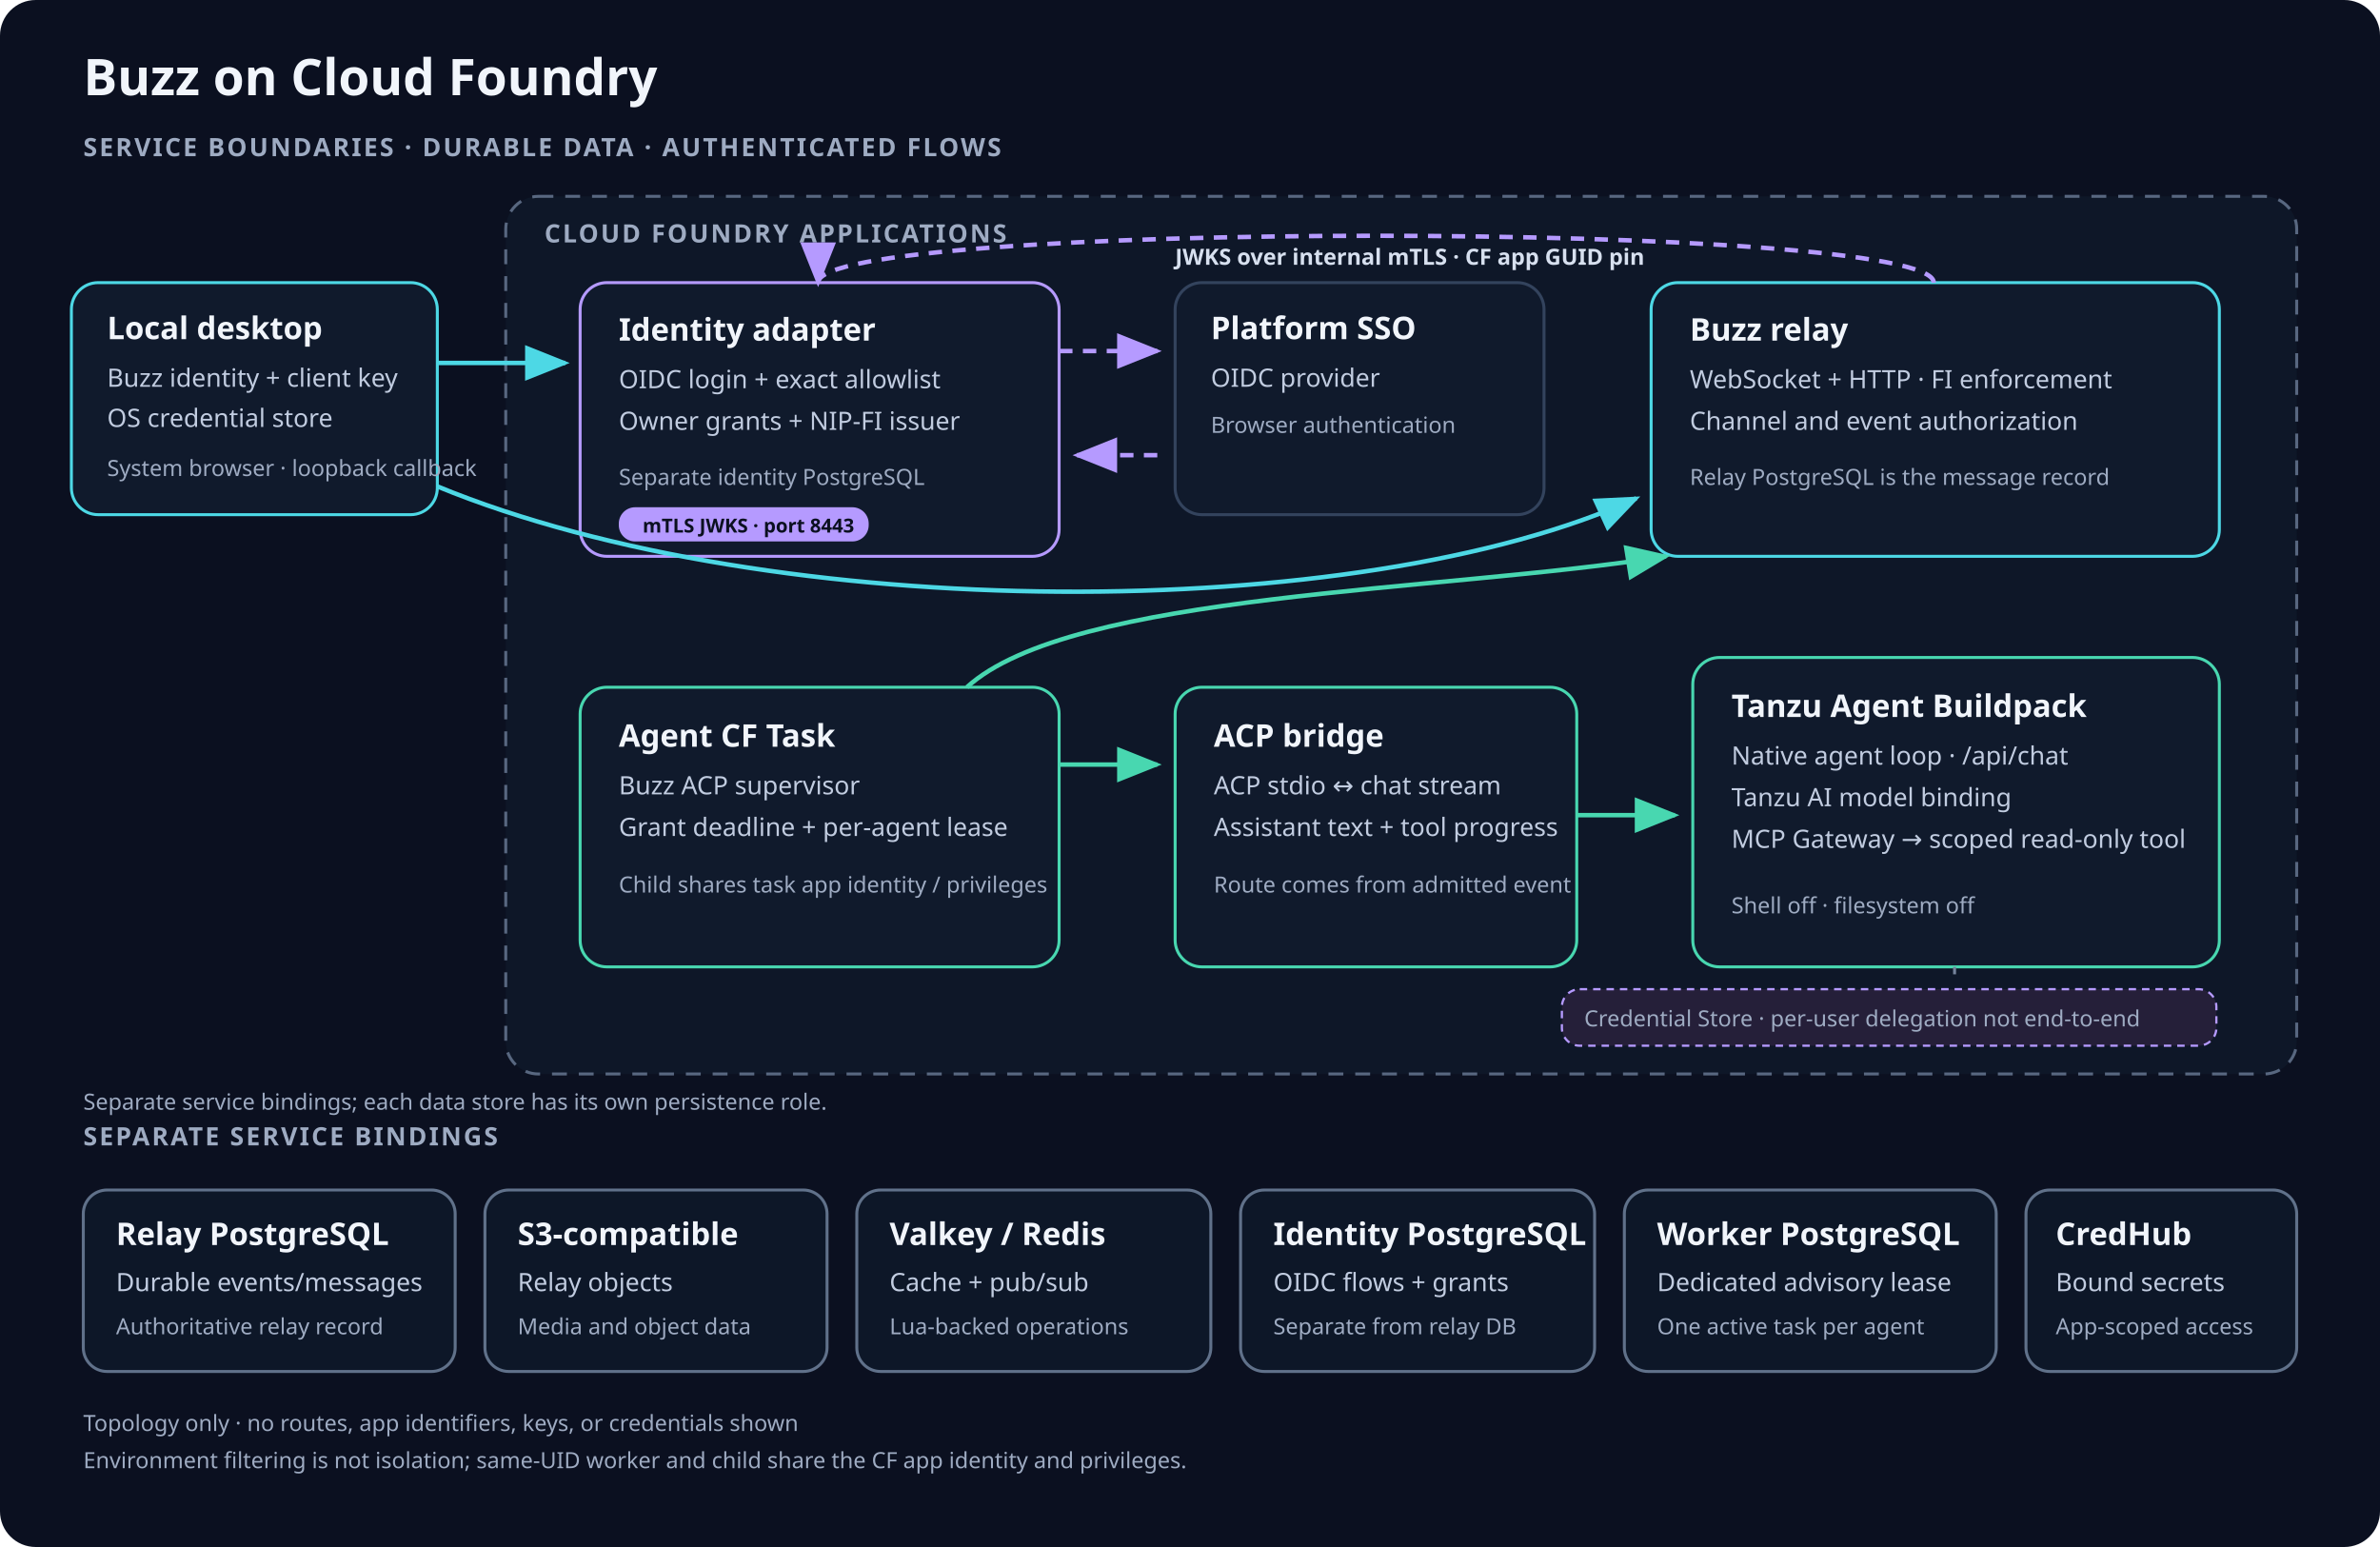
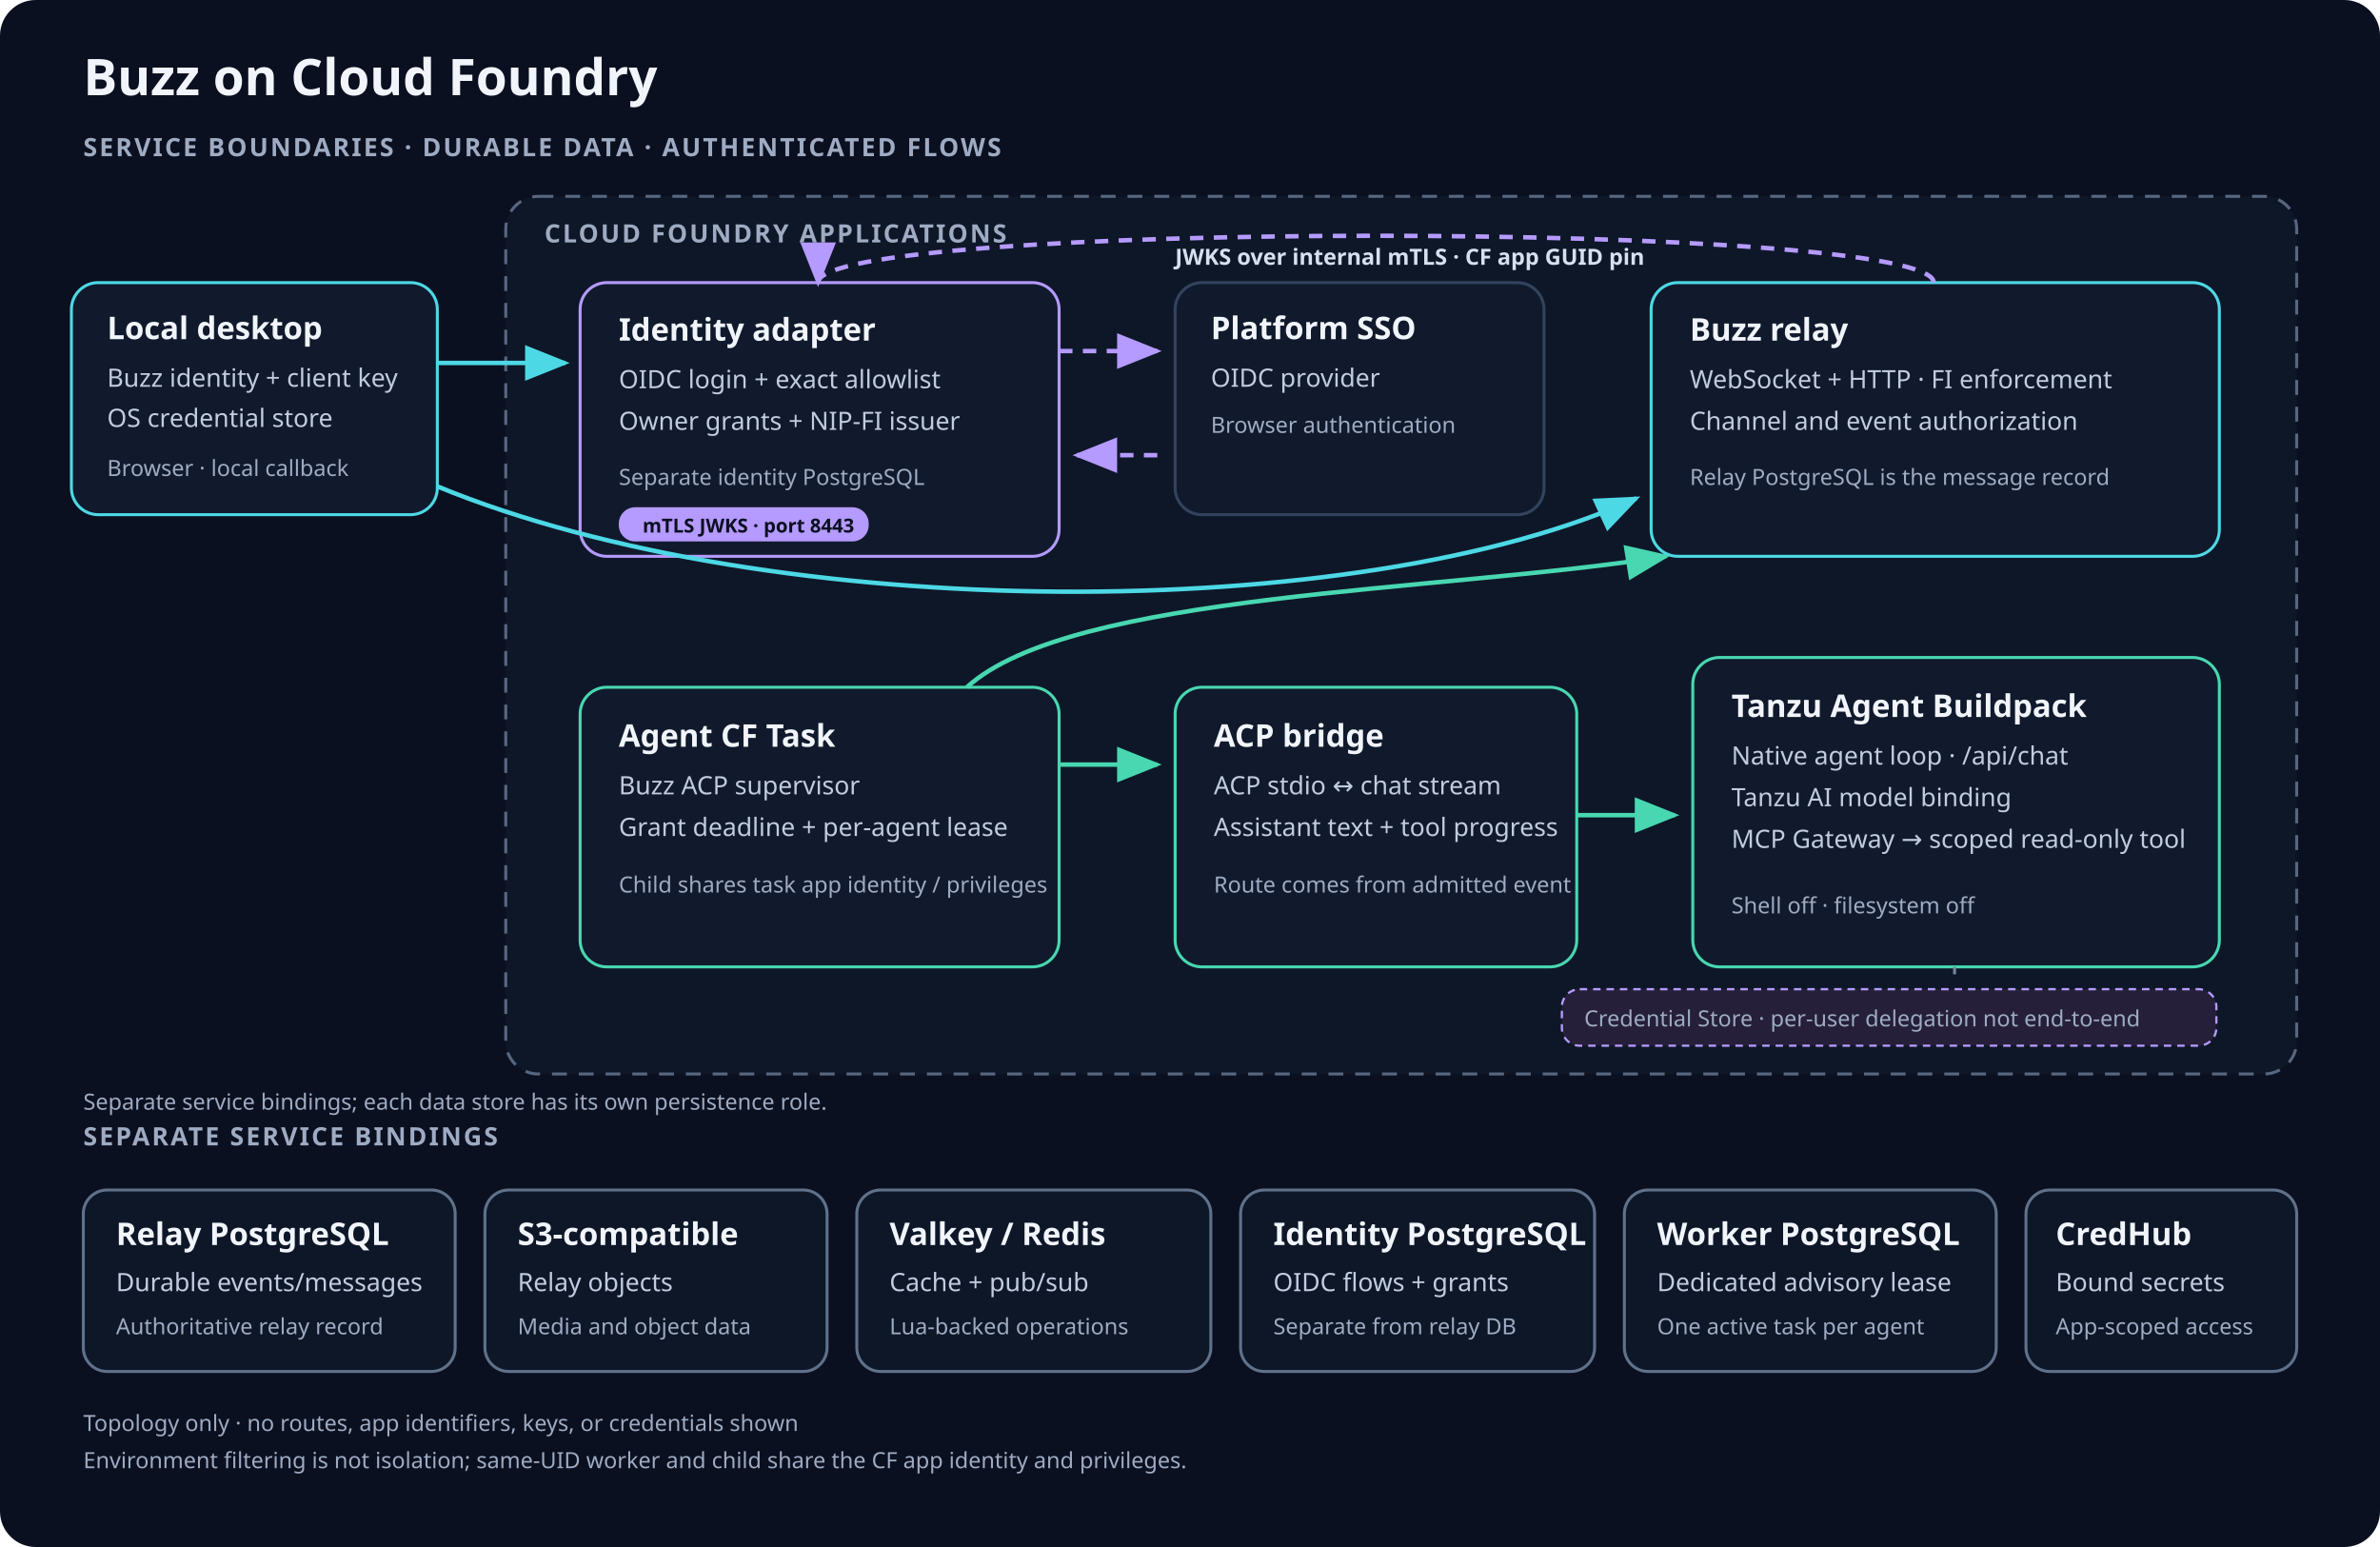
<svg xmlns="http://www.w3.org/2000/svg" viewBox="0 0 1600 1040" role="img" aria-labelledby="title desc">
  <defs>
    <marker id="arrow-cyan" markerWidth="10" markerHeight="8" refX="9" refY="4" orient="auto">
      <path d="M0,0 L10,4 L0,8 Z" fill="#4DD8E5" />
    </marker>
    <marker id="arrow-purple" markerWidth="10" markerHeight="8" refX="9" refY="4" orient="auto">
      <path d="M0,0 L10,4 L0,8 Z" fill="#B59AFF" />
    </marker>
    <marker id="arrow-teal" markerWidth="10" markerHeight="8" refX="9" refY="4" orient="auto">
      <path d="M0,0 L10,4 L0,8 Z" fill="#48D7B0" />
    </marker>
    <style>
      .bg{fill:#0b1020}.panel{fill:#101a2c;stroke:#33435d;stroke-width:2}.client{stroke:#4dd8e5}.identity{stroke:#b59aff}.relay{stroke:#4dd8e5}.agent{stroke:#48d7b0}.store{fill:#0d1728;stroke:#60718a;stroke-width:2}.title{font:700 34px system-ui,sans-serif;fill:#f1f5fb}.section{font:700 17px system-ui,sans-serif;letter-spacing:1.4px;fill:#9eabc2}.heading{font:700 21px system-ui,sans-serif;fill:#f1f5fb}.body{font:17px system-ui,sans-serif;fill:#c1cce0}.small{font:15px system-ui,sans-serif;fill:#9eabc2}.lineC{stroke:#4dd8e5;stroke-width:3;fill:none;marker-end:url(#arrow-cyan)}.lineP{stroke:#b59aff;stroke-width:3;fill:none;stroke-dasharray:9 7;marker-end:url(#arrow-purple)}.lineT{stroke:#48d7b0;stroke-width:3;fill:none;marker-end:url(#arrow-teal)}.lineD{stroke:#75839b;stroke-width:2;fill:none;stroke-dasharray:5 6}.label{font:600 15px system-ui,sans-serif;fill:#d7e0ef}.chip{font:700 13px system-ui,sans-serif;fill:#0b1020}
    </style>
  </defs>
  <rect class="bg" width="1600" height="1040" rx="24" />
  <text class="title" x="56" y="64">Buzz on Cloud Foundry</text>
  <text class="section" x="56" y="105">SERVICE BOUNDARIES · DURABLE DATA · AUTHENTICATED FLOWS</text>
  <rect x="340" y="132" width="1204" height="590" rx="22" fill="#0e1728" stroke="#586780" stroke-width="2" stroke-dasharray="10 8" />
  <text class="section" x="366" y="163">CLOUD FOUNDRY APPLICATIONS</text>
  <rect class="panel client" x="48" y="190" width="246" height="156" rx="18" />
  <text class="heading" x="72" y="228">Local desktop</text>
  <text class="body" x="72" y="260">Buzz identity + client key</text>
  <text class="body" x="72" y="287">OS credential store</text>
-   <text class="small" x="72" y="320">System browser · loopback callback</text>
+   <text class="small" x="72" y="320">Browser · local callback</text>
  <rect class="panel identity" x="390" y="190" width="322" height="184" rx="18" />
  <text class="heading" x="416" y="229">Identity adapter</text>
  <text class="body" x="416" y="261">OIDC login + exact allowlist</text>
  <text class="body" x="416" y="289">Owner grants + NIP-FI issuer</text>
  <text class="small" x="416" y="326">Separate identity PostgreSQL</text>
  <rect x="416" y="341" width="168" height="23" rx="11" fill="#b59aff" />
  <text class="chip" x="432" y="358">mTLS JWKS · port 8443</text>
  <rect class="panel" x="790" y="190" width="248" height="156" rx="18" stroke="#8290a6" stroke-width="2" />
  <text class="heading" x="814" y="228">Platform SSO</text>
  <text class="body" x="814" y="260">OIDC provider</text>
  <text class="small" x="814" y="291">Browser authentication</text>
  <rect class="panel relay" x="1110" y="190" width="382" height="184" rx="18" />
  <text class="heading" x="1136" y="229">Buzz relay</text>
  <text class="body" x="1136" y="261">WebSocket + HTTP · FI enforcement</text>
  <text class="body" x="1136" y="289">Channel and event authorization</text>
  <text class="small" x="1136" y="326">Relay PostgreSQL is the message record</text>
  <rect class="panel agent" x="390" y="462" width="322" height="188" rx="18" />
  <text class="heading" x="416" y="502">Agent CF Task</text>
  <text class="body" x="416" y="534">Buzz ACP supervisor</text>
  <text class="body" x="416" y="562">Grant deadline + per-agent lease</text>
  <text class="small" x="416" y="600">Child shares task app identity / privileges</text>
  <rect class="panel agent" x="790" y="462" width="270" height="188" rx="18" />
  <text class="heading" x="816" y="502">ACP bridge</text>
  <text class="body" x="816" y="534">ACP stdio ↔ chat stream</text>
  <text class="body" x="816" y="562">Assistant text + tool progress</text>
  <text class="small" x="816" y="600">Route comes from admitted event</text>
  <rect class="panel agent" x="1138" y="442" width="354" height="208" rx="18" />
  <text class="heading" x="1164" y="482">Tanzu Agent Buildpack</text>
  <text class="body" x="1164" y="514">Native agent loop · /api/chat</text>
  <text class="body" x="1164" y="542">Tanzu AI model binding</text>
  <text class="body" x="1164" y="570">MCP Gateway → scoped read-only tool</text>
  <text class="small" x="1164" y="614">Shell off · filesystem off</text>
  <rect x="1050" y="665" width="440" height="38" rx="12" fill="#251f39" stroke="#b59aff" stroke-width="1.5" stroke-dasharray="5 4" />
  <text class="small" x="1065" y="690">Credential Store · per-user delegation not end-to-end</text>
  <path class="lineC" d="M294 244 H380" />
  <path class="lineP" d="M712 236 H778" />
  <path class="lineP" d="M778 306 H724" />
  <path class="lineC" d="M294 327 C520 420 914 420 1100 335" />
  <path class="lineP" d="M1300 190 C1300 148 550 148 550 190" />
  <text class="label" x="790" y="178">JWKS over internal mTLS · CF app GUID pin</text>
  <path class="lineT" d="M712 514 H778" />
  <path class="lineT" d="M1060 548 H1126" />
  <path class="lineT" d="M650 462 C720 398 970 398 1120 374" />
  <path class="lineD" d="M1314 650 V660" />
  <text class="section" x="56" y="770">SEPARATE SERVICE BINDINGS</text>
  <rect class="store" x="56" y="800" width="250" height="122" rx="16" />
  <text class="heading" x="78" y="837">Relay PostgreSQL</text>
  <text class="body" x="78" y="868">Durable events/messages</text>
  <text class="small" x="78" y="897">Authoritative relay record</text>
  <rect class="store" x="326" y="800" width="230" height="122" rx="16" />
  <text class="heading" x="348" y="837">S3-compatible</text>
  <text class="body" x="348" y="868">Relay objects</text>
  <text class="small" x="348" y="897">Media and object data</text>
  <rect class="store" x="576" y="800" width="238" height="122" rx="16" />
  <text class="heading" x="598" y="837">Valkey / Redis</text>
  <text class="body" x="598" y="868">Cache + pub/sub</text>
  <text class="small" x="598" y="897">Lua-backed operations</text>
  <rect class="store" x="834" y="800" width="238" height="122" rx="16" />
  <text class="heading" x="856" y="837">Identity PostgreSQL</text>
  <text class="body" x="856" y="868">OIDC flows + grants</text>
  <text class="small" x="856" y="897">Separate from relay DB</text>
  <rect class="store" x="1092" y="800" width="250" height="122" rx="16" />
  <text class="heading" x="1114" y="837">Worker PostgreSQL</text>
  <text class="body" x="1114" y="868">Dedicated advisory lease</text>
  <text class="small" x="1114" y="897">One active task per agent</text>
  <rect class="store" x="1362" y="800" width="182" height="122" rx="16" />
  <text class="heading" x="1382" y="837">CredHub</text>
  <text class="body" x="1382" y="868">Bound secrets</text>
  <text class="small" x="1382" y="897">App-scoped access</text>
  <text class="small" x="56" y="746">Separate service bindings; each data store has its own persistence role.</text>
  <text class="small" x="56" y="962">Topology only · no routes, app identifiers, keys, or credentials shown</text>
  <text class="small" x="56" y="987">Environment filtering is not isolation; same-UID worker and child share the CF app identity and privileges.</text>
</svg>
